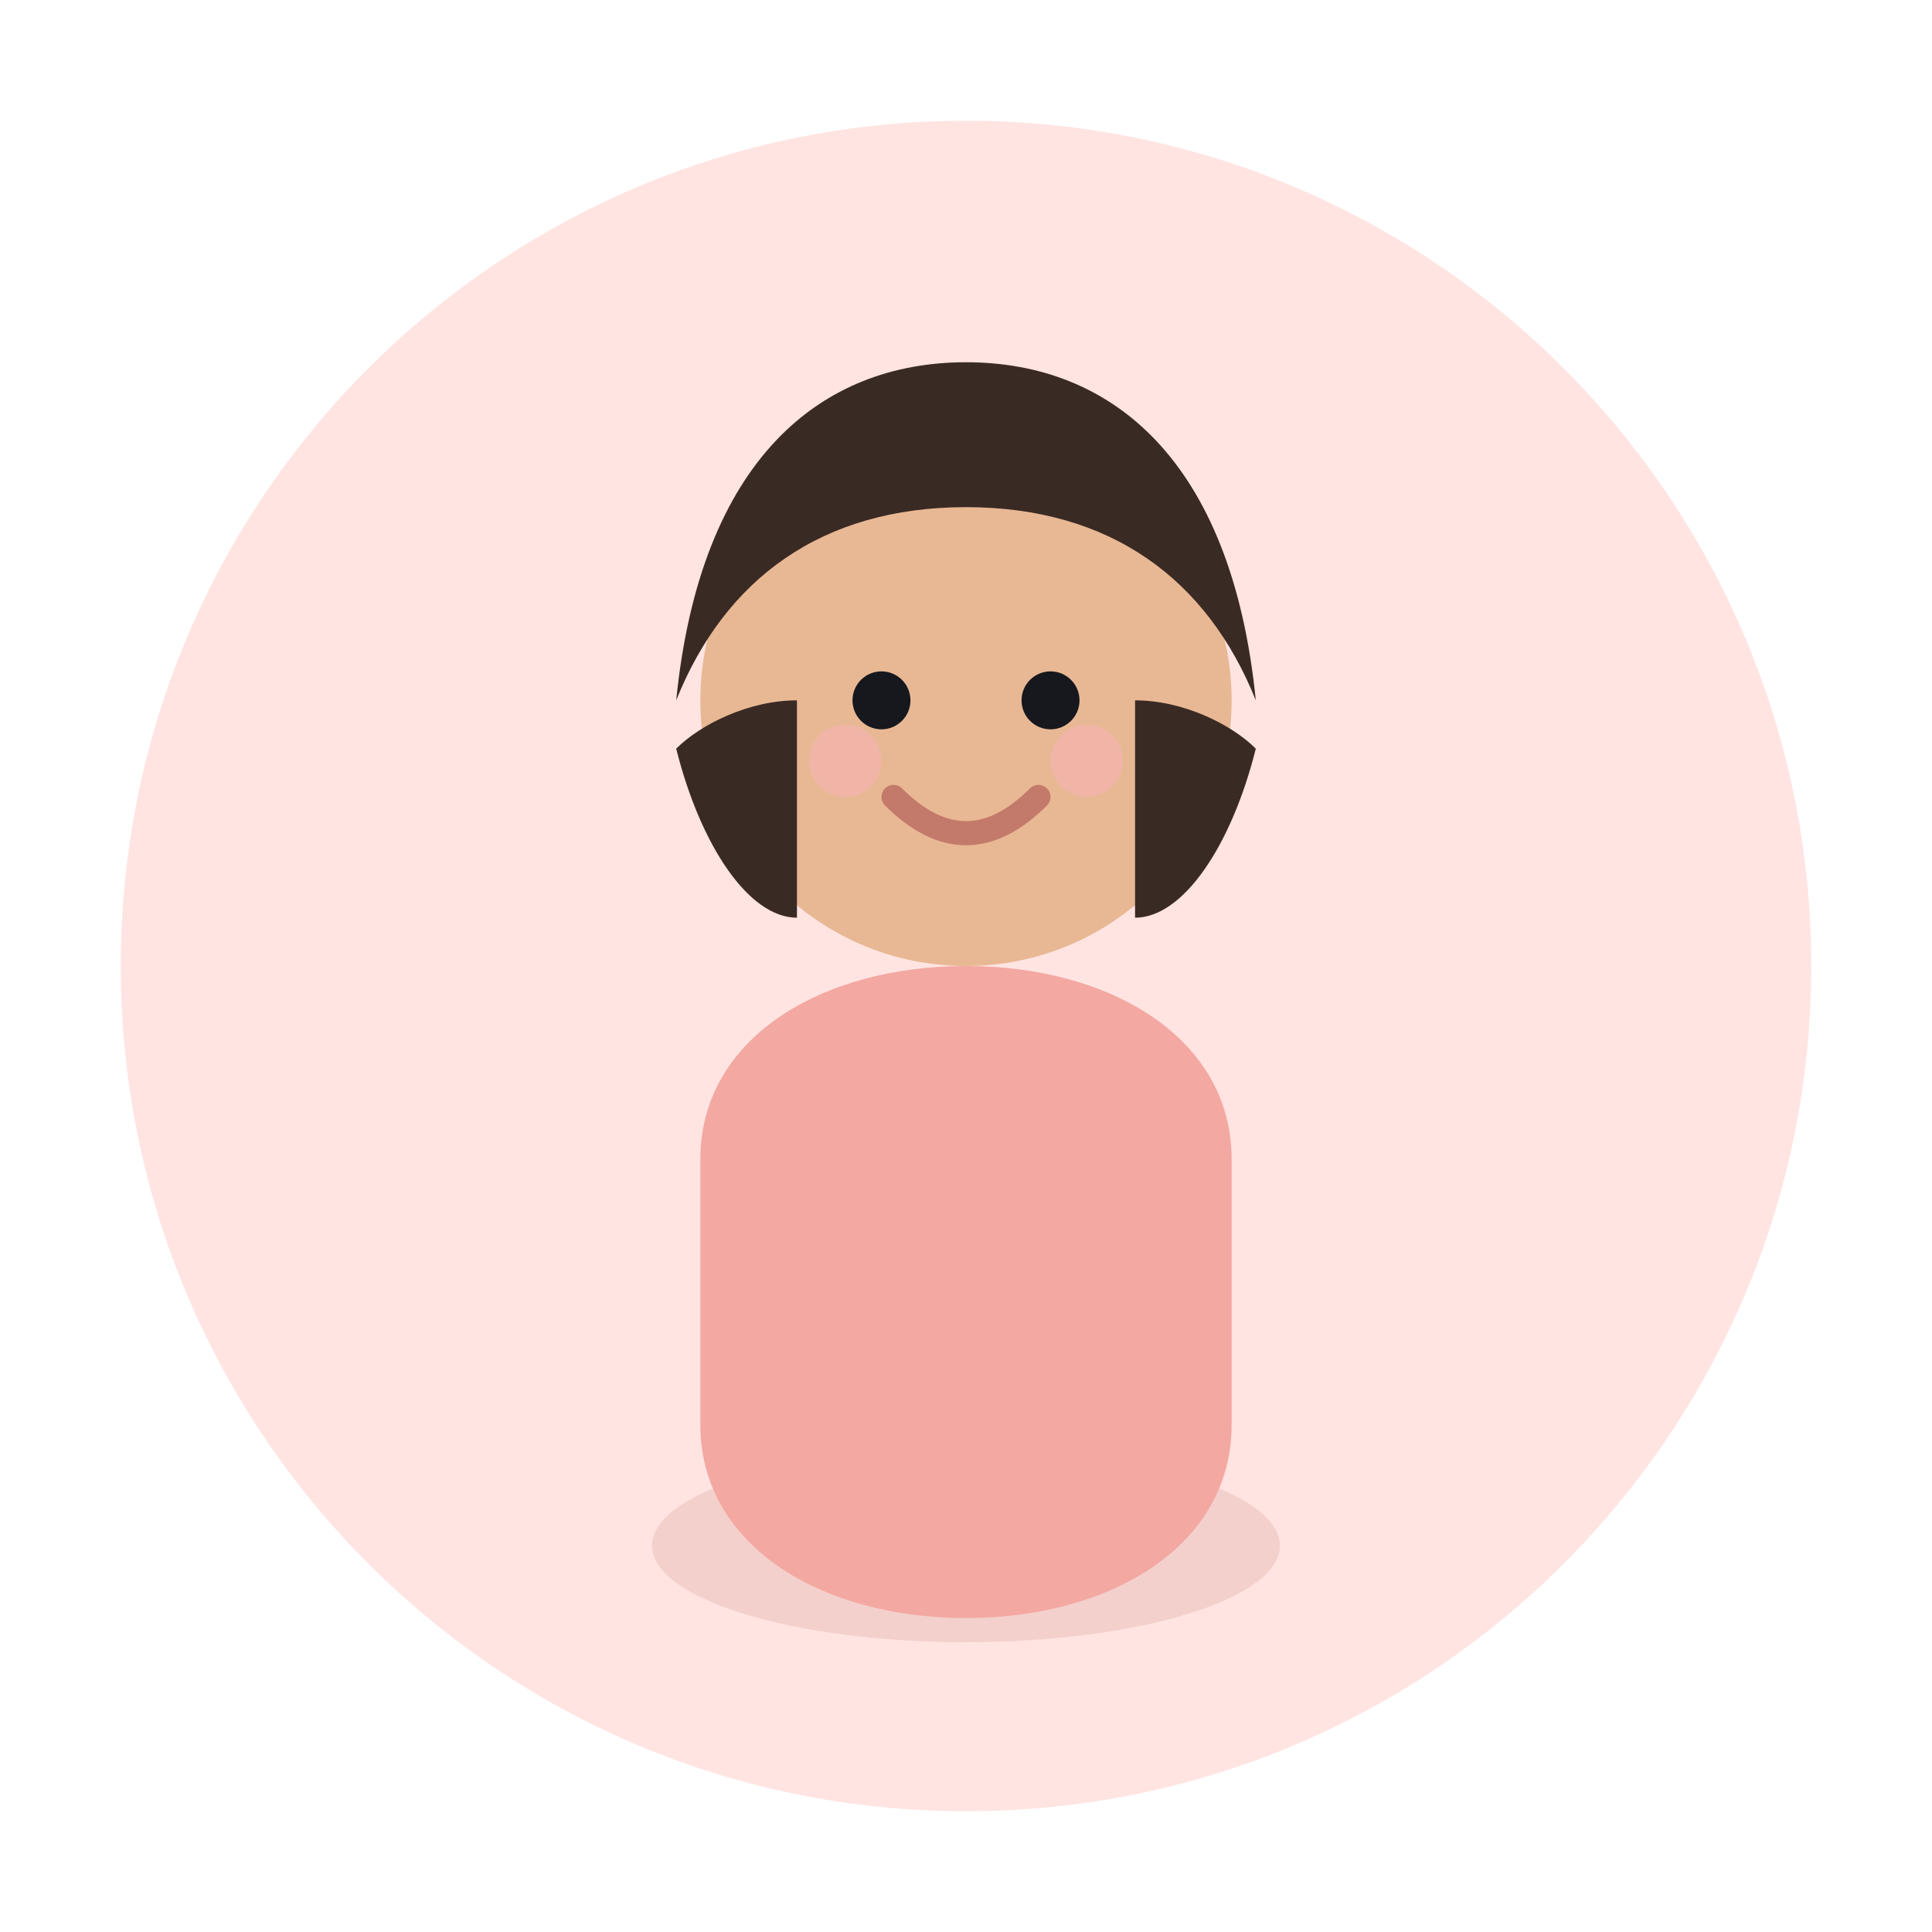
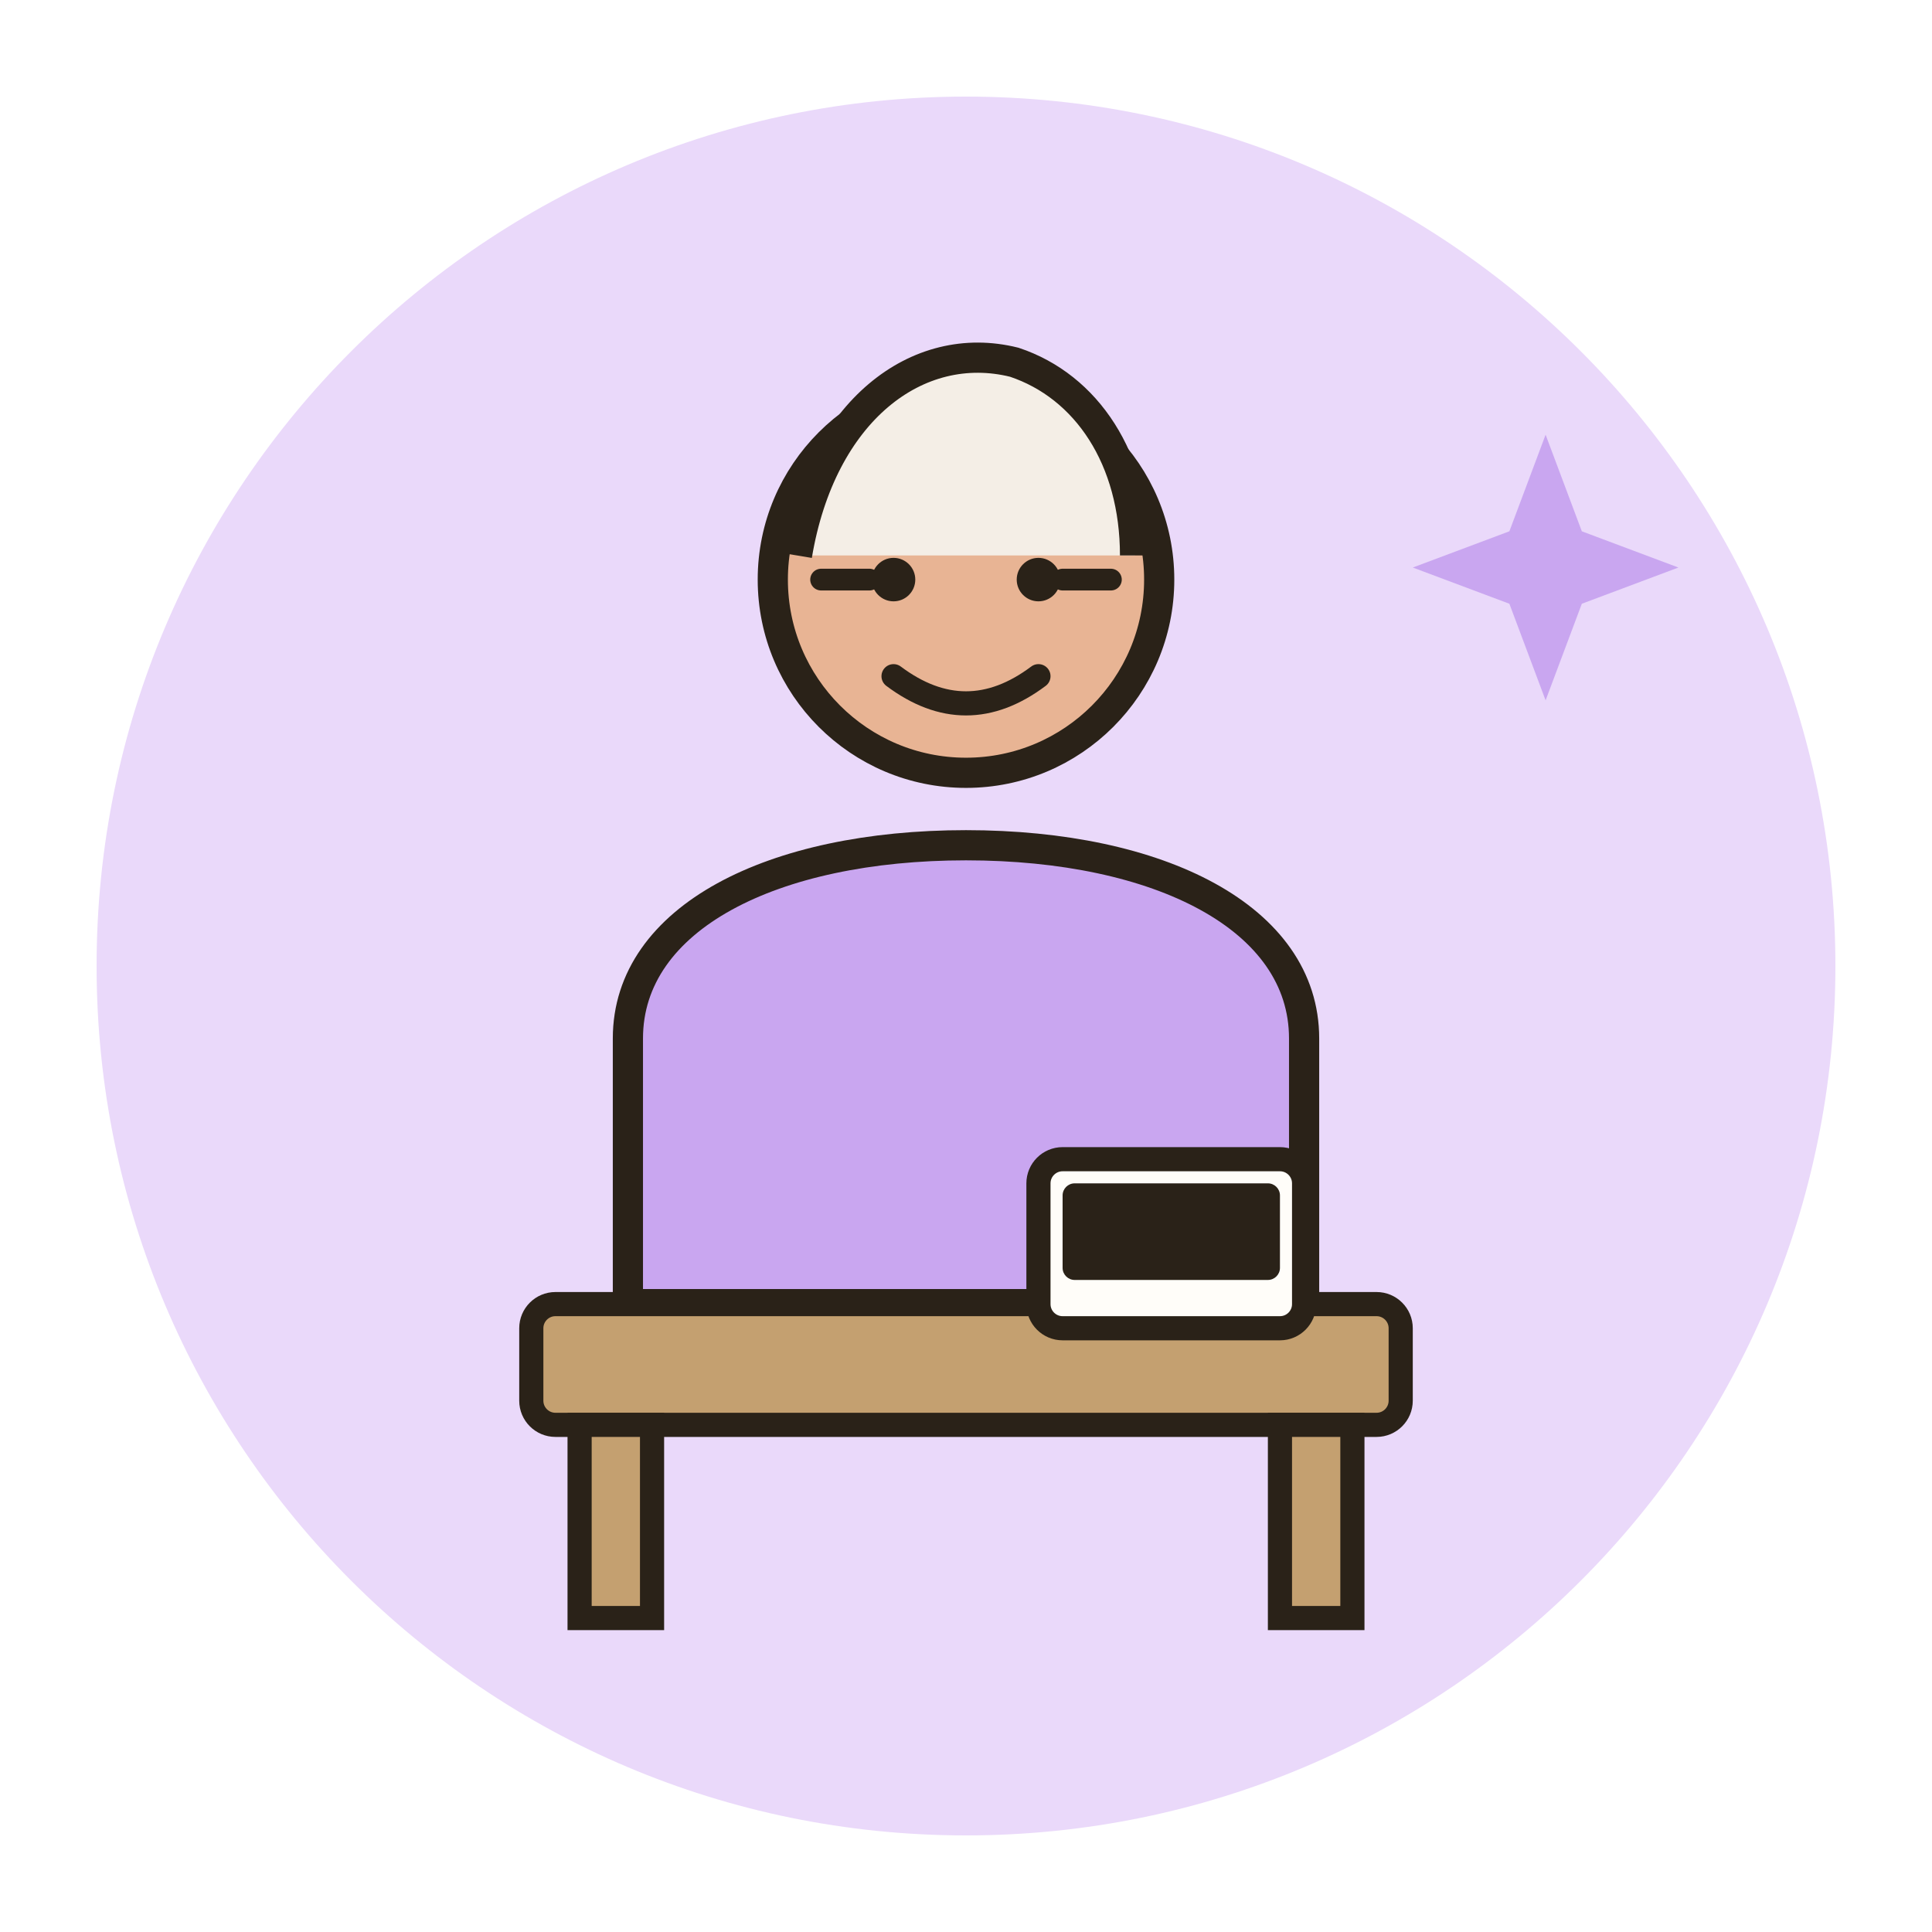
<svg xmlns="http://www.w3.org/2000/svg" viewBox="0 0 160 160" fill="none">
-   <circle cx="80" cy="80" r="70" fill="#FFE4E2" />
-   <ellipse cx="80" cy="128" rx="26" ry="8" fill="#F3D0CC" />
-   <circle cx="80" cy="58" r="22" fill="#E8B894" />
-   <path d="M56 58c2-20 12-28 24-28s22 8 24 28c-4-10-12-16-24-16s-20 6-24 16Z" fill="#3A2A24" />
-   <path d="M56 62c2 8 6 14 10 14V58C62 58 58 60 56 62Z" fill="#3A2A24" />
-   <path d="M104 62c-2 8-6 14-10 14V58c4 0 8 2 10 4Z" fill="#3A2A24" />
-   <circle cx="73" cy="58" r="2.4" fill="#16181D" />
-   <circle cx="87" cy="58" r="2.4" fill="#16181D" />
-   <path d="M74 66c4 4 8 4 12 0" stroke="#C47A6A" stroke-width="2" stroke-linecap="round" />
-   <circle cx="70" cy="63" r="3" fill="#F4B4AE" opacity=".7" />
-   <circle cx="90" cy="63" r="3" fill="#F4B4AE" opacity=".7" />
-   <path d="M58 96c0-10 10-16 22-16s22 6 22 16v22c0 10-10 16-22 16s-22-6-22-16V96Z" fill="#F4A8A2" />
+   <circle cx="80" cy="80" r="72" fill="#EAD9FA" />
+   <path d="M128 36l3 8 8 3-8 3-3 8-3-8-8-3 8-3 3-8Z" fill="#C9A6F0" />
+   <circle cx="80" cy="48" r="16" fill="#E8B494" stroke="#2A2218" stroke-width="2.5" />
+   <path d="M66 46c2-12 10-18 18-16 6 2 10 8 10 16" fill="#F4EEE6" stroke="#2A2218" stroke-width="2.5" />
+   <circle cx="74" cy="48" r="1.8" fill="#2A2218" />
+   <circle cx="86" cy="48" r="1.8" fill="#2A2218" />
+   <path d="M68 48h4M88 48h4" stroke="#2A2218" stroke-width="1.8" stroke-linecap="round" />
+   <path d="M74 56c4 3 8 3 12 0" stroke="#2A2218" stroke-width="2" stroke-linecap="round" />
+   <path d="M52 86c0-10 12-16 28-16s28 6 28 16v22H52V86Z" fill="#C9A6F0" stroke="#2A2218" stroke-width="2.5" />
+   <rect x="44" y="108" width="72" height="10" rx="2" fill="#C4A070" stroke="#2A2218" stroke-width="2" />
+   <rect x="48" y="118" width="6" height="16" fill="#C4A070" stroke="#2A2218" stroke-width="2" />
+   <rect x="106" y="118" width="6" height="16" fill="#C4A070" stroke="#2A2218" stroke-width="2" />
+   <rect x="86" y="96" width="22" height="14" rx="2" fill="#FFFDF9" stroke="#2A2218" stroke-width="2" />
+   <rect x="88" y="98" width="18" height="8" rx="1" fill="#2A2218" />
</svg>
